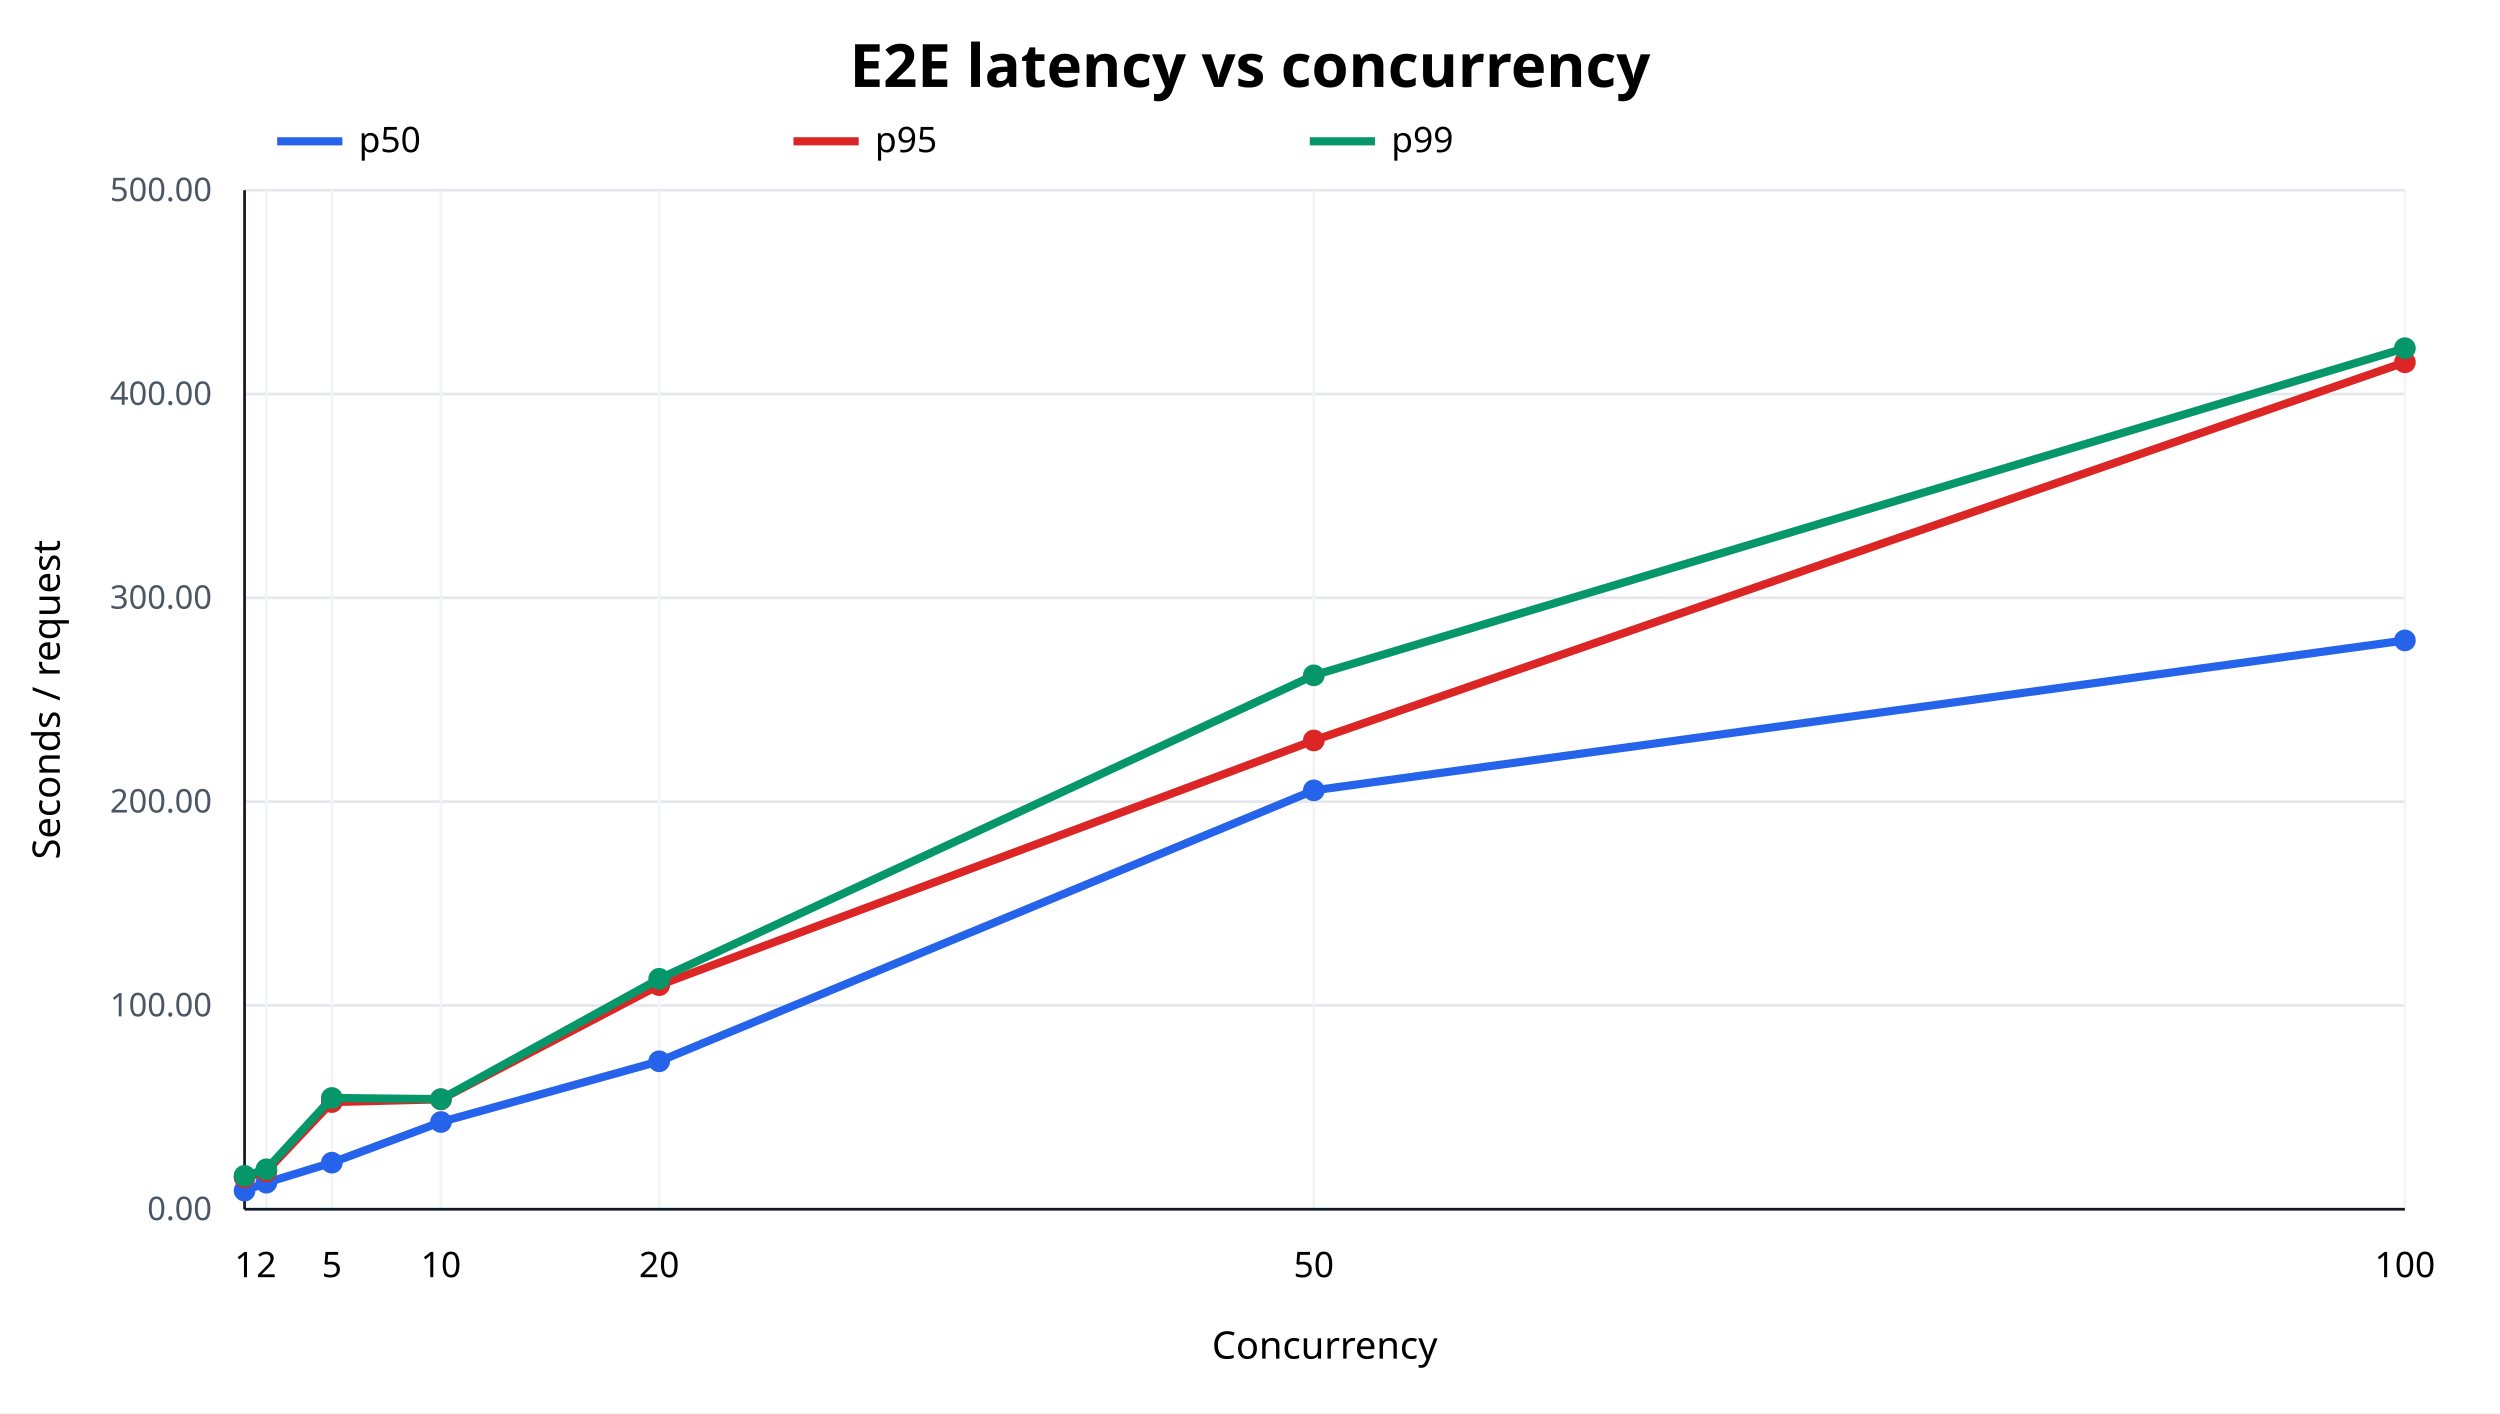
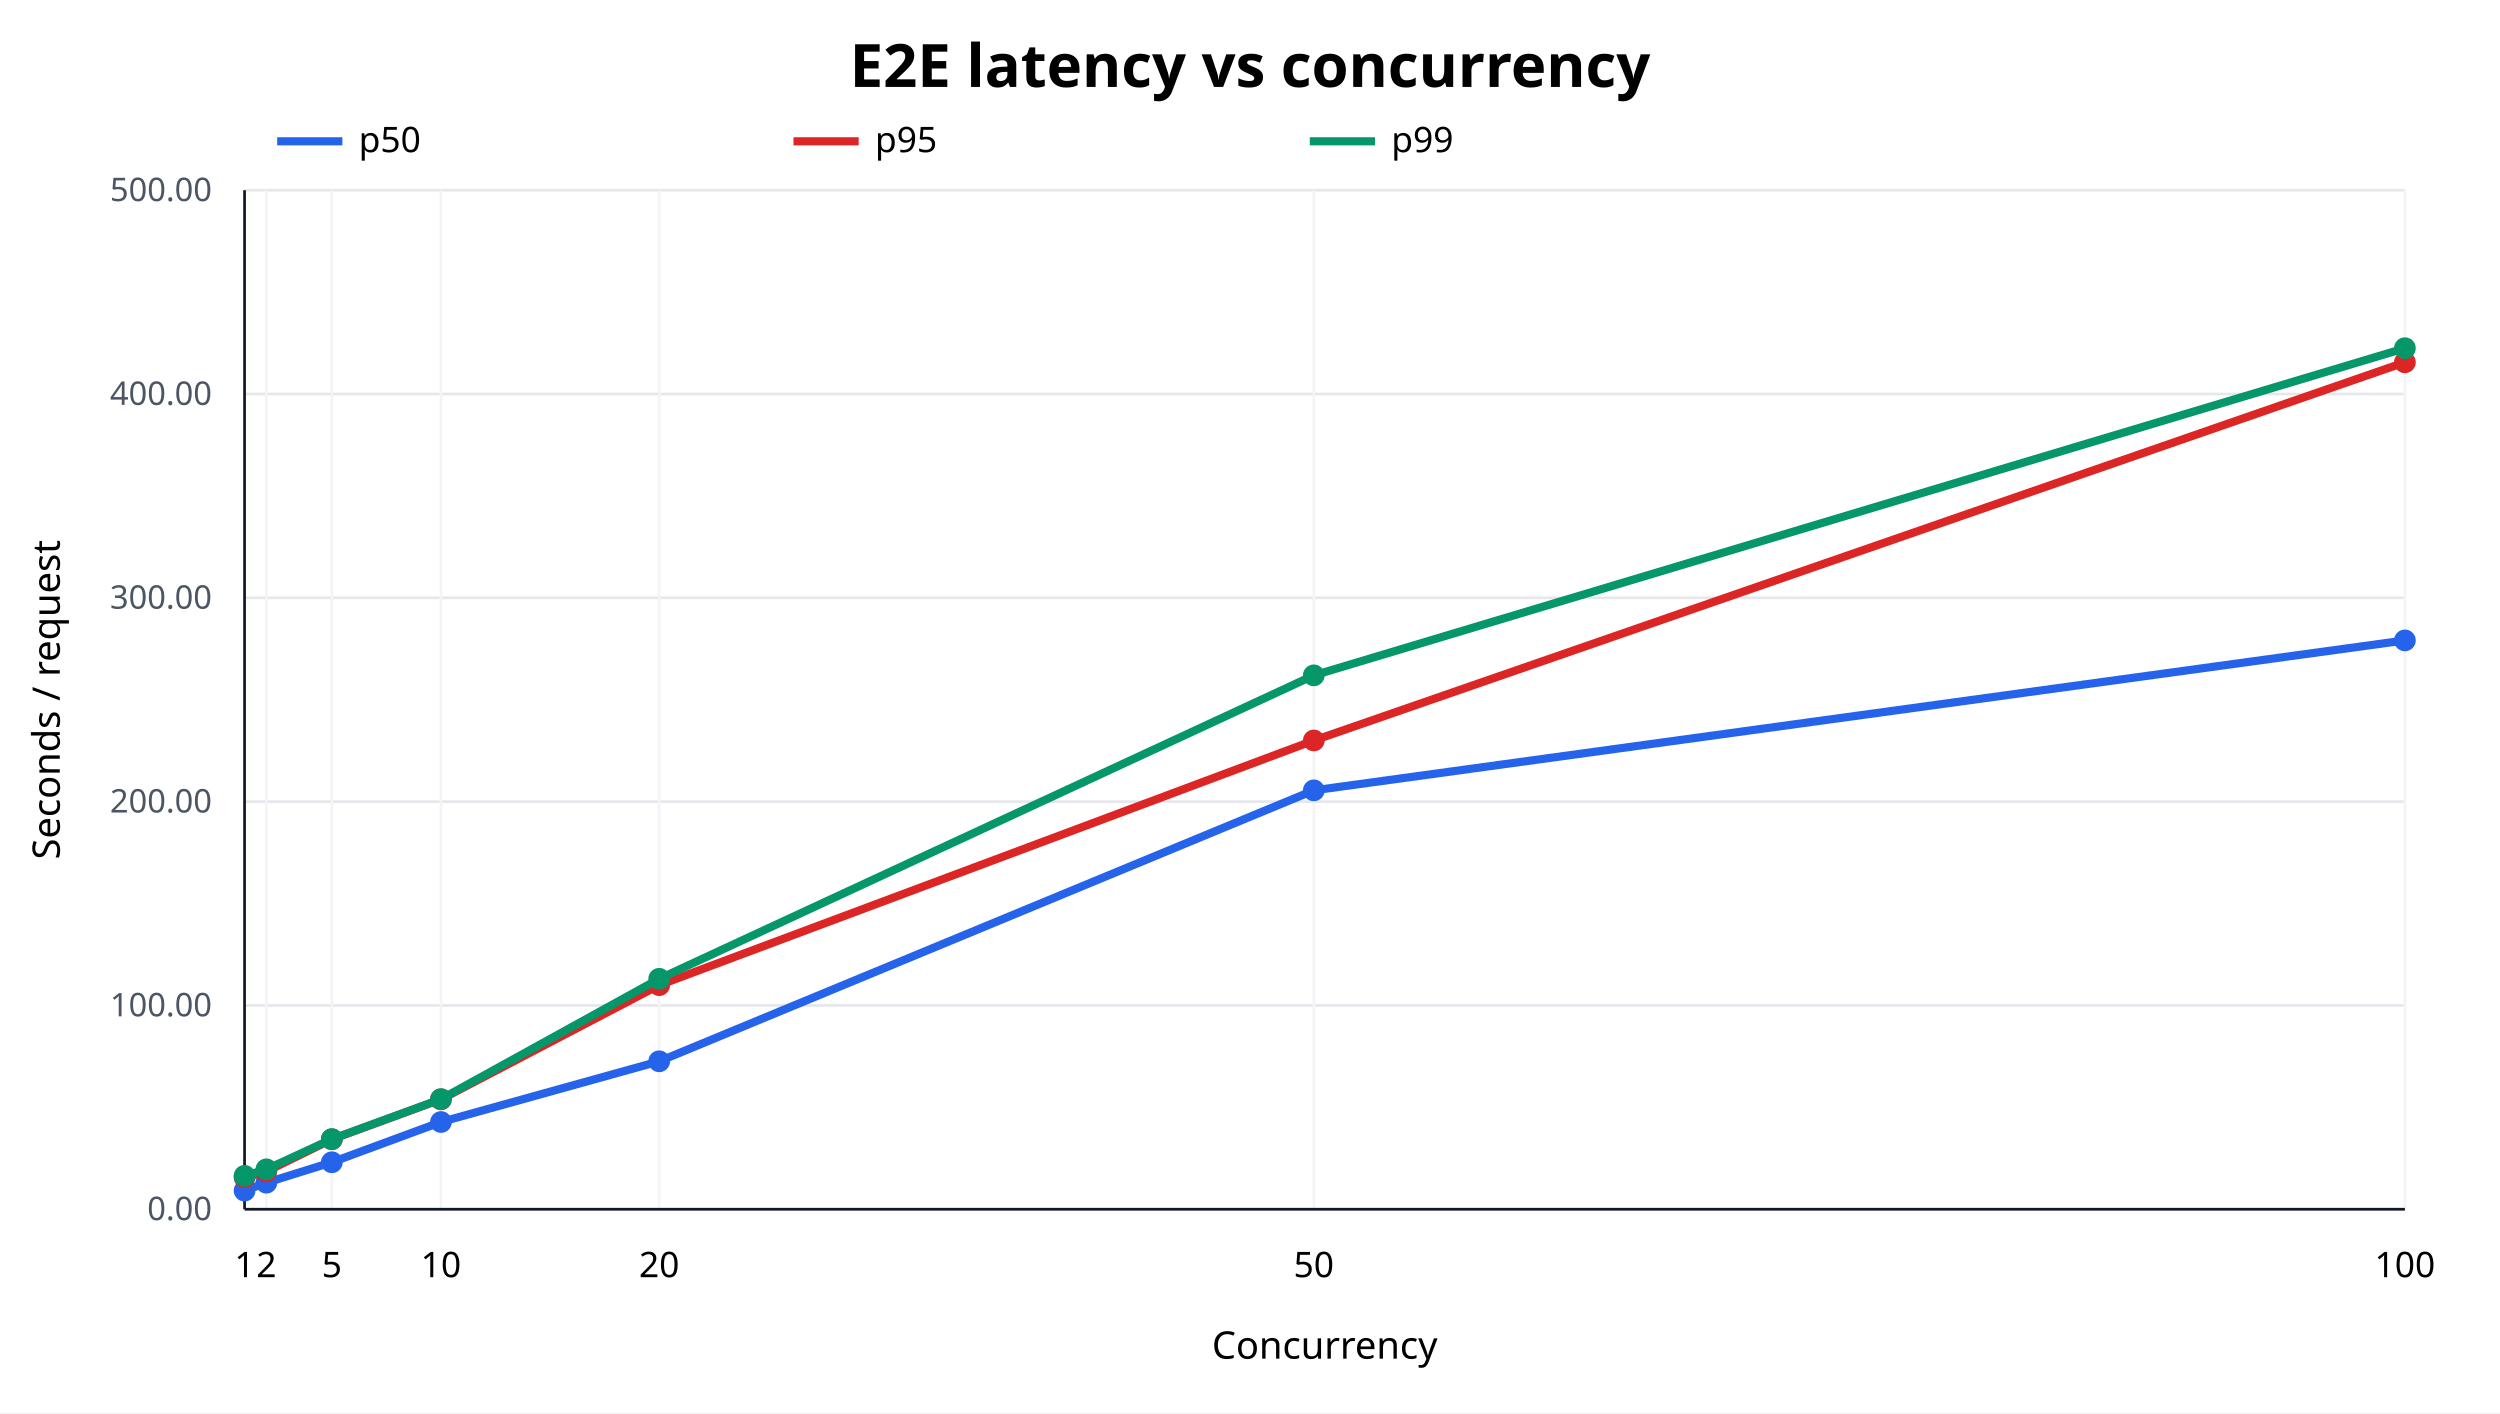
<svg xmlns="http://www.w3.org/2000/svg" width="920" height="520" viewBox="0 0 920 520">
  <rect width="100%" height="100%" fill="white" />
  <text x="460.0" y="32" text-anchor="middle" font-size="22" font-family="sans-serif" font-weight="600">E2E latency vs concurrency</text>
  <line x1="90" y1="445.00" x2="885" y2="445.00" stroke="#e5e7eb" />
  <text x="78" y="449.00" text-anchor="end" font-size="12" font-family="sans-serif" fill="#4b5563">0.00</text>
  <line x1="90" y1="370.00" x2="885" y2="370.00" stroke="#e5e7eb" />
  <text x="78" y="374.00" text-anchor="end" font-size="12" font-family="sans-serif" fill="#4b5563">100.00</text>
  <line x1="90" y1="295.00" x2="885" y2="295.00" stroke="#e5e7eb" />
  <text x="78" y="299.00" text-anchor="end" font-size="12" font-family="sans-serif" fill="#4b5563">200.00</text>
  <line x1="90" y1="220.00" x2="885" y2="220.00" stroke="#e5e7eb" />
  <text x="78" y="224.00" text-anchor="end" font-size="12" font-family="sans-serif" fill="#4b5563">300.00</text>
  <line x1="90" y1="145.00" x2="885" y2="145.00" stroke="#e5e7eb" />
  <text x="78" y="149.00" text-anchor="end" font-size="12" font-family="sans-serif" fill="#4b5563">400.00</text>
  <line x1="90" y1="70.00" x2="885" y2="70.00" stroke="#e5e7eb" />
  <text x="78" y="74.00" text-anchor="end" font-size="12" font-family="sans-serif" fill="#4b5563">500.00</text>
  <line x1="90.00" y1="70" x2="90.00" y2="445" stroke="#f3f4f6" />
  <text x="90.00" y="470" text-anchor="middle" font-size="13" font-family="sans-serif">1</text>
  <line x1="98.03" y1="70" x2="98.03" y2="445" stroke="#f3f4f6" />
  <text x="98.03" y="470" text-anchor="middle" font-size="13" font-family="sans-serif">2</text>
  <line x1="122.12" y1="70" x2="122.12" y2="445" stroke="#f3f4f6" />
  <text x="122.12" y="470" text-anchor="middle" font-size="13" font-family="sans-serif">5</text>
  <line x1="162.27" y1="70" x2="162.27" y2="445" stroke="#f3f4f6" />
  <text x="162.27" y="470" text-anchor="middle" font-size="13" font-family="sans-serif">10</text>
  <line x1="242.58" y1="70" x2="242.58" y2="445" stroke="#f3f4f6" />
  <text x="242.58" y="470" text-anchor="middle" font-size="13" font-family="sans-serif">20</text>
  <line x1="483.48" y1="70" x2="483.48" y2="445" stroke="#f3f4f6" />
  <text x="483.48" y="470" text-anchor="middle" font-size="13" font-family="sans-serif">50</text>
  <line x1="885.00" y1="70" x2="885.00" y2="445" stroke="#f3f4f6" />
  <text x="885.00" y="470" text-anchor="middle" font-size="13" font-family="sans-serif">100</text>
  <line x1="90" y1="70" x2="90" y2="445" stroke="#111827" />
  <line x1="90" y1="445" x2="885" y2="445" stroke="#111827" />
  <text x="487.5" y="500" text-anchor="middle" font-size="14" font-family="sans-serif">Concurrency</text>
  <text transform="translate(22 257.5) rotate(-90)" text-anchor="middle" font-size="14" font-family="sans-serif">Seconds / request</text>
-   <polyline points="90.00,438.15 98.03,435.23 122.12,427.86 162.27,412.90 242.58,390.56 483.48,290.85 885.00,235.67" fill="none" stroke="#2563eb" stroke-width="3" />
+   <polyline points="90.00,438.15 98.03,435.23 122.12,427.71 162.27,412.90 242.58,390.56 483.48,290.85 885.00,235.67" fill="none" stroke="#2563eb" stroke-width="3" />
  <circle cx="90.00" cy="438.15" r="4" fill="#2563eb" />
  <circle cx="98.03" cy="435.23" r="4" fill="#2563eb" />
-   <circle cx="122.12" cy="427.86" r="4" fill="#2563eb" />
+   <circle cx="122.12" cy="427.71" r="4" fill="#2563eb" />
  <circle cx="162.27" cy="412.90" r="4" fill="#2563eb" />
  <circle cx="242.58" cy="390.56" r="4" fill="#2563eb" />
  <circle cx="483.48" cy="290.85" r="4" fill="#2563eb" />
  <circle cx="885.00" cy="235.67" r="4" fill="#2563eb" />
  <line x1="102" y1="52" x2="126" y2="52" stroke="#2563eb" stroke-width="3" />
  <text x="132" y="56" font-size="13" font-family="sans-serif">p50</text>
-   <polyline points="90.00,433.29 98.03,431.09 122.12,405.56 162.27,404.56 242.58,362.54 483.48,272.49 885.00,133.32" fill="none" stroke="#dc2626" stroke-width="3" />
+   <polyline points="90.00,433.29 98.03,431.09 122.12,419.26 162.27,404.56 242.58,362.54 483.48,272.49 885.00,133.32" fill="none" stroke="#dc2626" stroke-width="3" />
  <circle cx="90.00" cy="433.29" r="4" fill="#dc2626" />
  <circle cx="98.03" cy="431.09" r="4" fill="#dc2626" />
-   <circle cx="122.12" cy="405.56" r="4" fill="#dc2626" />
+   <circle cx="122.12" cy="419.26" r="4" fill="#dc2626" />
  <circle cx="162.27" cy="404.56" r="4" fill="#dc2626" />
  <circle cx="242.58" cy="362.54" r="4" fill="#dc2626" />
  <circle cx="483.48" cy="272.49" r="4" fill="#dc2626" />
  <circle cx="885.00" cy="133.32" r="4" fill="#dc2626" />
  <line x1="292" y1="52" x2="316" y2="52" stroke="#dc2626" stroke-width="3" />
  <text x="322" y="56" font-size="13" font-family="sans-serif">p95</text>
-   <polyline points="90.00,432.71 98.03,430.31 122.12,404.06 162.27,404.48 242.58,360.20 483.48,248.53 885.00,128.14" fill="none" stroke="#059669" stroke-width="3" />
+   <polyline points="90.00,432.71 98.03,430.31 122.12,419.18 162.27,404.48 242.58,360.20 483.48,248.53 885.00,128.14" fill="none" stroke="#059669" stroke-width="3" />
  <circle cx="90.00" cy="432.71" r="4" fill="#059669" />
  <circle cx="98.03" cy="430.31" r="4" fill="#059669" />
-   <circle cx="122.12" cy="404.06" r="4" fill="#059669" />
+   <circle cx="122.12" cy="419.18" r="4" fill="#059669" />
  <circle cx="162.27" cy="404.48" r="4" fill="#059669" />
  <circle cx="242.58" cy="360.20" r="4" fill="#059669" />
  <circle cx="483.48" cy="248.53" r="4" fill="#059669" />
  <circle cx="885.00" cy="128.14" r="4" fill="#059669" />
  <line x1="482" y1="52" x2="506" y2="52" stroke="#059669" stroke-width="3" />
  <text x="512" y="56" font-size="13" font-family="sans-serif">p99</text>
</svg>
